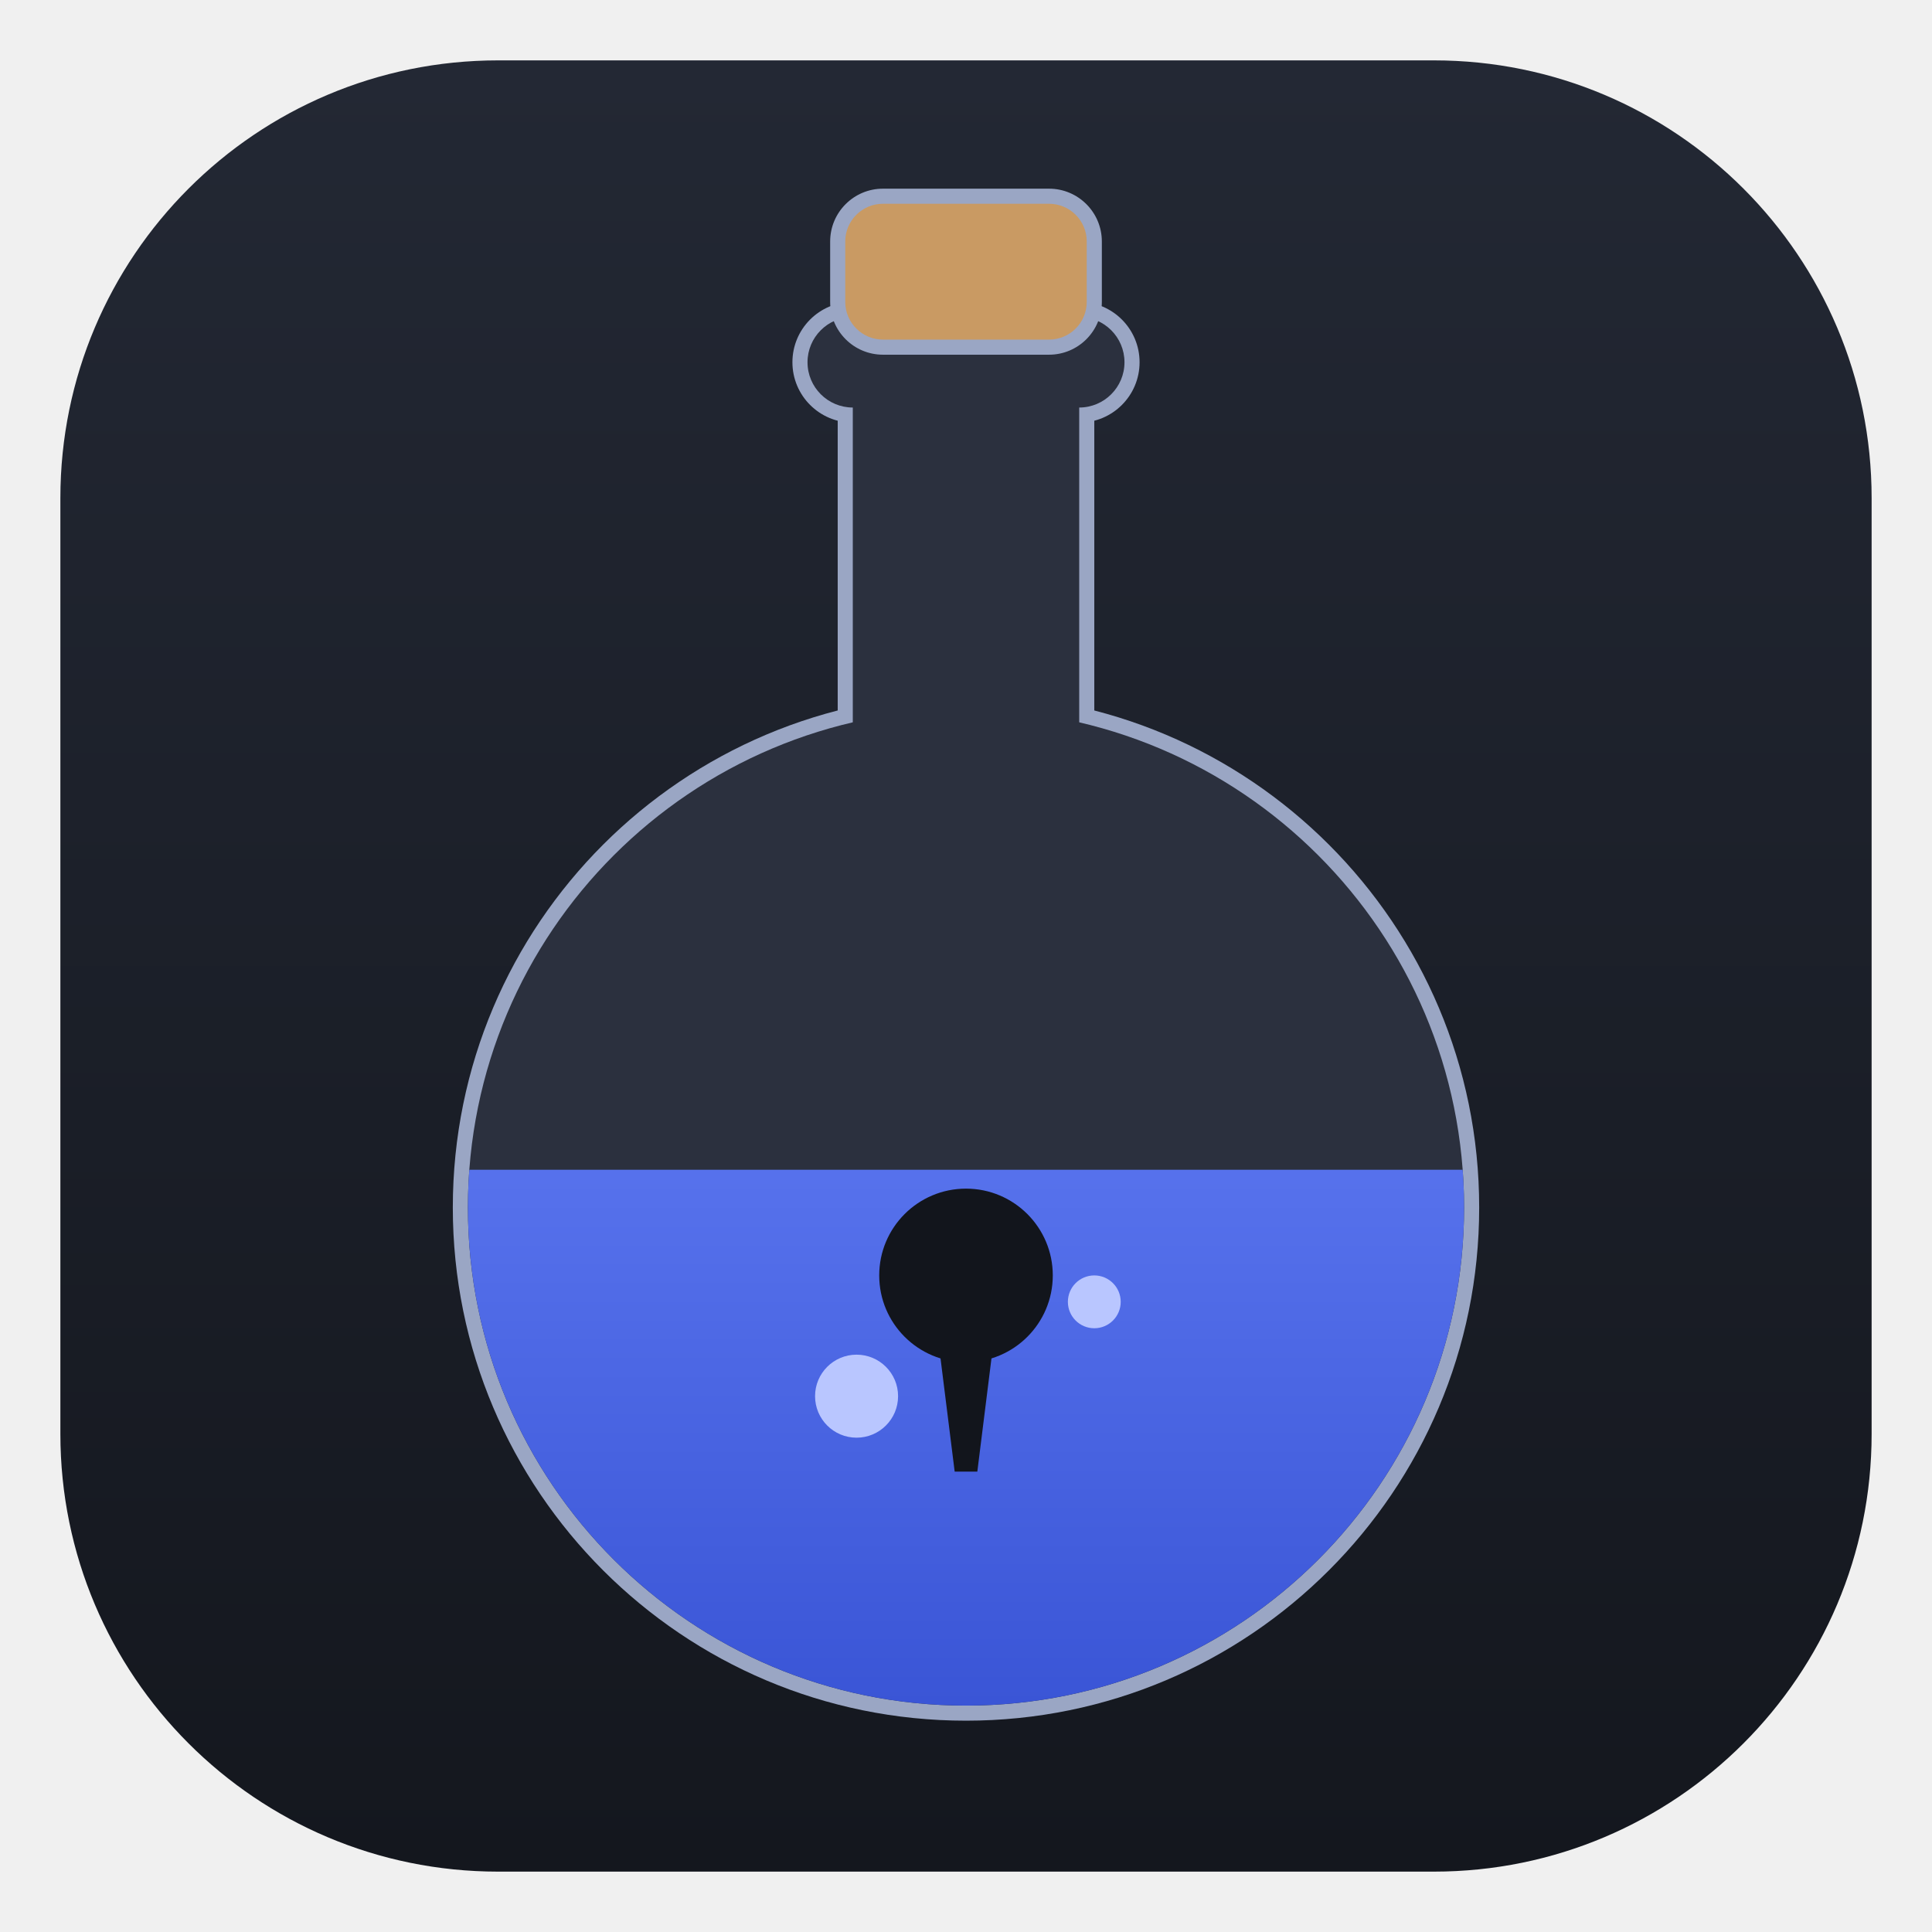
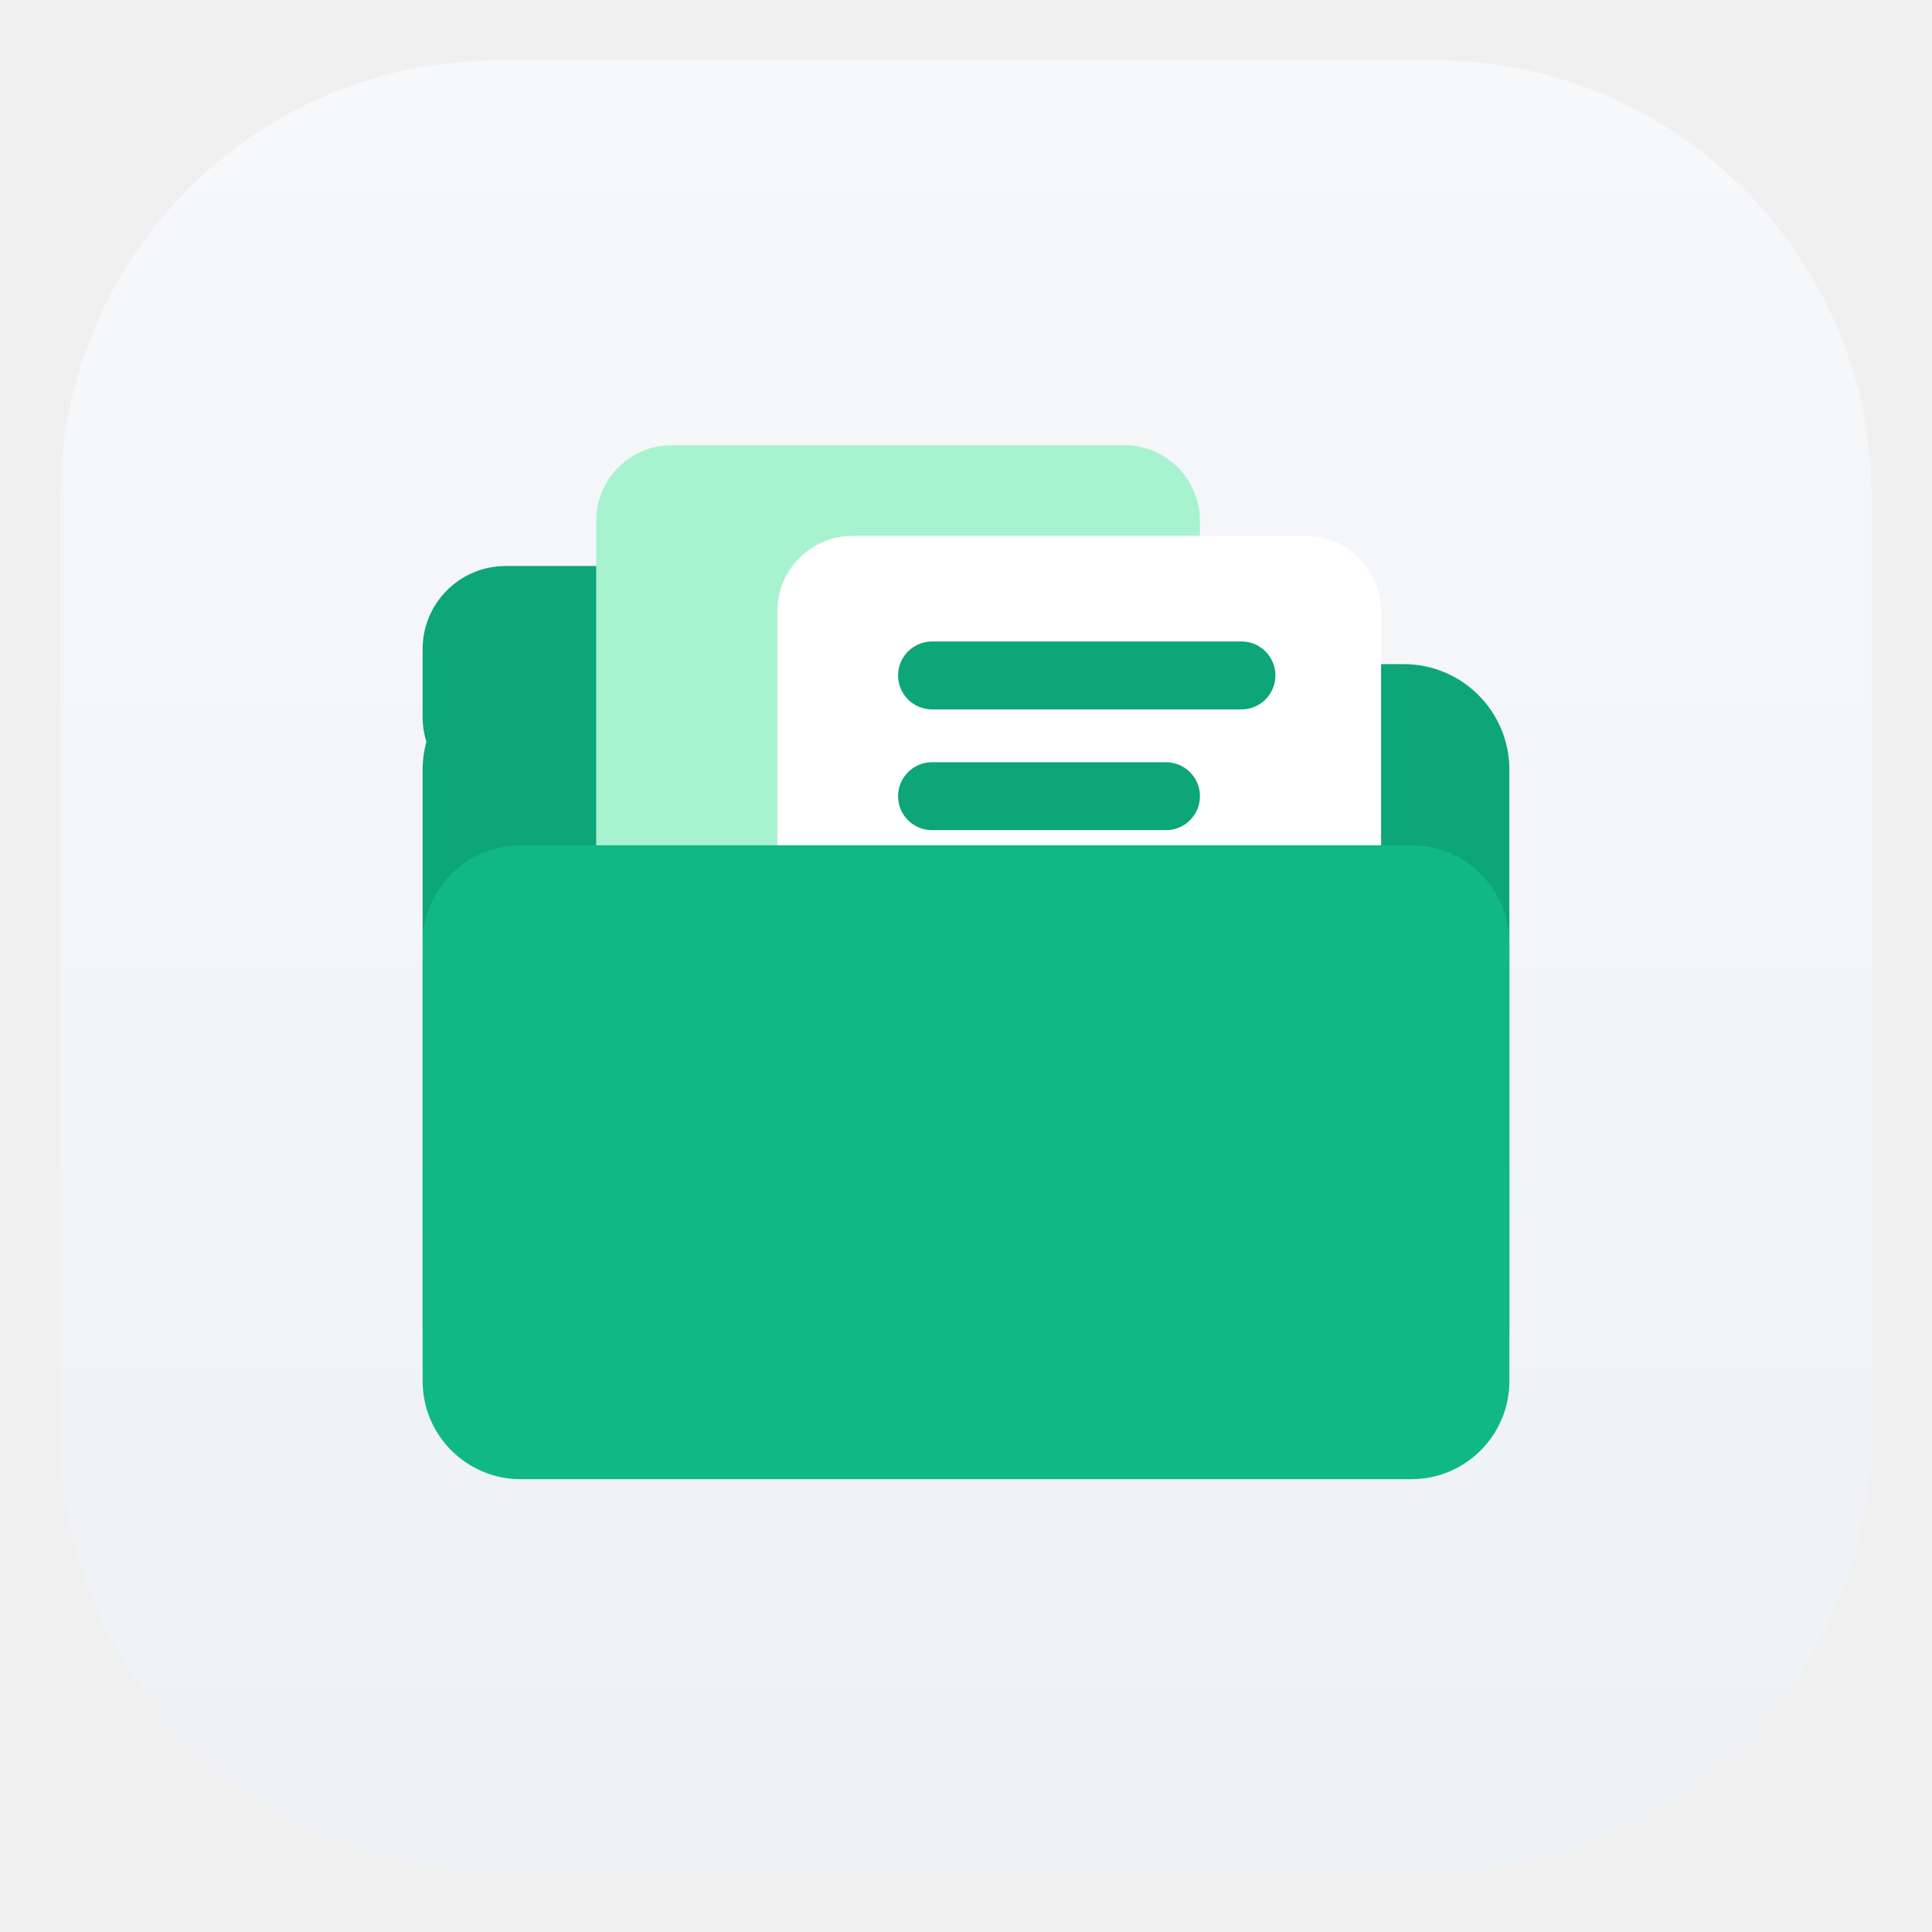
<svg xmlns="http://www.w3.org/2000/svg" viewBox="0 0 512 512">
  <defs>
    <linearGradient id="tile" x1="0" y1="0" x2="0" y2="1">
-       <stop offset="0" stop-color="#232834" />
-       <stop offset="1" stop-color="#14171e" />
+       <stop offset="0" stop-color="#f7f8fa" />
+       <stop offset="1" stop-color="#eef1f5" />
    </linearGradient>
-     <linearGradient id="liq" x1="0" y1="0" x2="0" y2="1">
-       <stop offset="0" stop-color="#6f8aff" />
-       <stop offset="1" stop-color="#3a55d6" />
-     </linearGradient>
-     <clipPath id="liqclip">
-       <rect x="122" y="310" width="268" height="470" />
-     </clipPath>
  </defs>
  <rect x="16" y="16" width="480" height="480" rx="116" fill="url(#tile)" />
-   <g fill="#9aa6c4">
-     <circle cx="256" cy="320" r="136" />
-     <rect x="222" y="96" width="68" height="248" />
-     <rect x="210" y="80" width="92" height="32" rx="16" />
+   <g fill="#0ca678">
+     <rect x="112" y="150" width="120" height="62" rx="22" />
+     <rect x="112" y="176" width="288" height="204" rx="28" />
  </g>
-   <g fill="#2b303e">
-     <circle cx="256" cy="320" r="132" />
-     <rect x="226" y="100" width="60" height="240" />
-     <rect x="214" y="84" width="84" height="24" rx="12" />
+   <g fill="#a7f3d0">
+     <rect x="158" y="118" width="160" height="144" rx="20" />
  </g>
-   <g clip-path="url(#liqclip)">
-     <circle cx="256" cy="320" r="132" fill="url(#liq)" />
+   <rect x="206" y="142" width="160" height="144" rx="20" fill="#ffffff" />
+   <g fill="#0ca678">
+     <rect x="238" y="170" width="100" height="18" rx="9" />
+     <rect x="238" y="202" width="80" height="18" rx="9" />
  </g>
-   <circle cx="256" cy="338" r="23" fill="#12151c" />
-   <polygon points="248,350 264,350 259,390 253,390" fill="#12151c" />
-   <g fill="#b9c6ff">
-     <circle cx="227" cy="370" r="11" />
-     <circle cx="290" cy="345" r="7" />
+   <g fill="#10b981">
+     <rect x="112" y="224" width="288" height="168" rx="26" />
  </g>
-   <rect x="220" y="50" width="72" height="44" rx="14" fill="#9aa6c4" />
-   <rect x="224" y="54" width="64" height="36" rx="10" fill="#c99a63" />
</svg>
